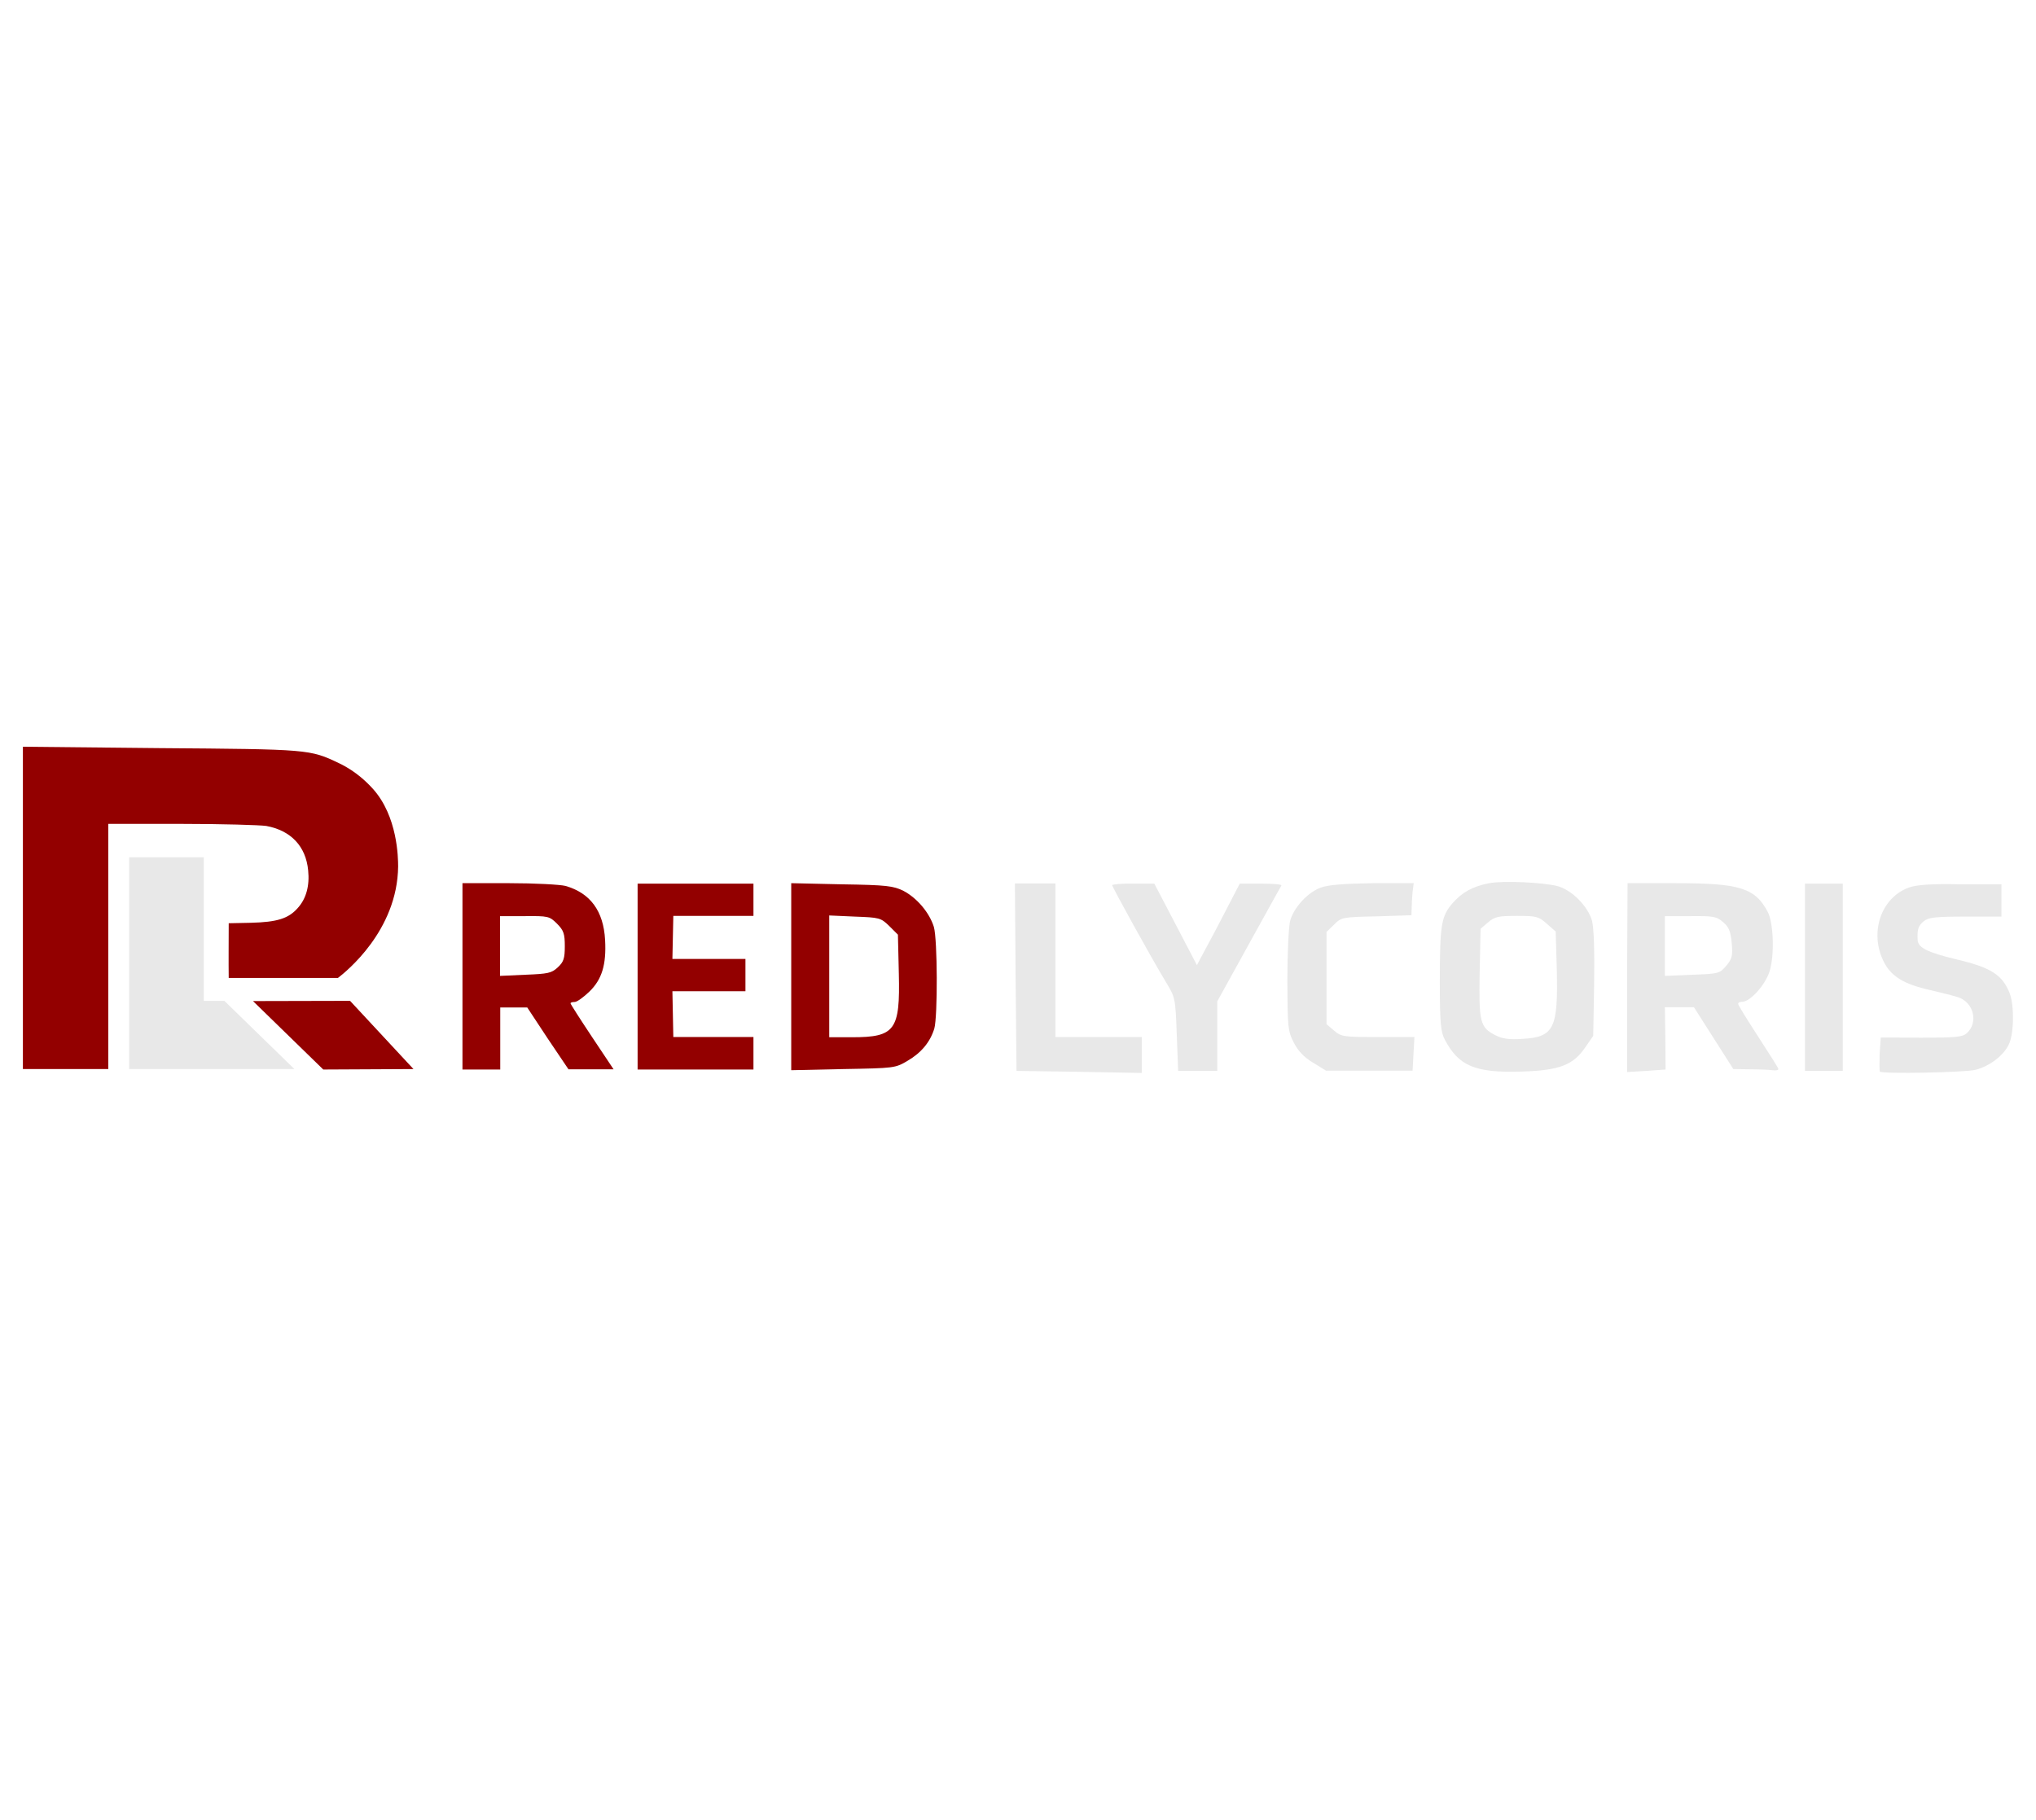
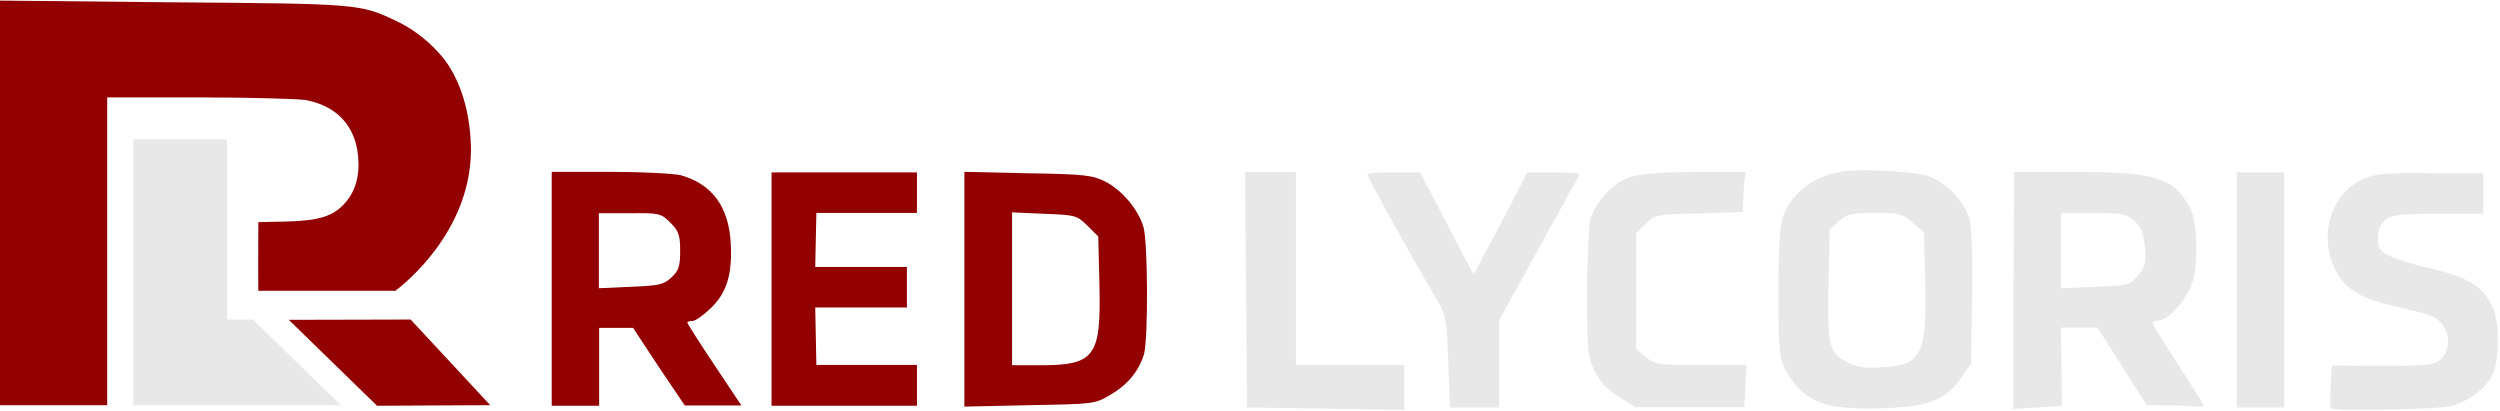
- <svg xmlns="http://www.w3.org/2000/svg" version="1.1" id="_Слой_1" x="0px" y="0px" viewBox="0 0 889.3 794.8" style="enable-background:new 0 0 889.3 794.8;" xml:space="preserve">
+ <svg xmlns="http://www.w3.org/2000/svg" version="1.1" id="_Слой_1" x="0px" y="0px" viewBox="10 326 870 143" style="enable-background:new 10 326 870 143;" xml:space="preserve">
  <style type="text/css">
	.st0{fill:#E8E8E8;}
	.st1{fill:#930000;}
</style>
  <g>
    <g>
      <polygon class="st0" points="98,437.2 89,437.2 89,374.5 56.4,374.5 56.4,437.2 56.4,467 89,467 128.6,467   " />
      <g>
        <path class="st1" d="M173.9,378.5c0-3.7-0.2-22-11.1-34c-2.1-2.3-7.1-7.5-14.7-11.1c-12.8-6.1-13-6.1-78.7-6.6L10,326.2V467h37.3     V359.9h32c17.8,0,34.2,0.5,37,0.9c10.8,2,17.3,8.9,18.3,19.4c0.7,6.8-0.9,12.4-4.5,16.4c-4.1,4.7-9.1,6.2-20.5,6.5l-9.7,0.2     c0,7-0.1,16.9,0,23.9c15.9,0,31.8,0,47.7,0C151,424.6,173.6,406.6,173.9,378.5L173.9,378.5z" />
        <polygon class="st1" points="180.6,467 141.2,467.2 110.5,437.3 152.9,437.2    " />
      </g>
    </g>
    <g>
      <path class="st0" d="M650.5,385.8c-7.2,1.4-11.8,3.9-16.1,8.8c-4.9,5.7-5.5,9.5-5.5,34.3c0,18.4,0.4,21.8,2.2,25.3    c6.1,11.5,13.2,14.5,33.4,13.9c16.6-0.5,22.7-2.8,28-10.7l3.4-4.9l0.4-22.5c0.2-14.7-0.1-24.3-0.9-27.7c-1.8-6.4-8.7-13.4-15-15.2    C674.2,385.5,657,384.6,650.5,385.8L650.5,385.8z M675.6,403.5l3.9,3.4l0.5,16.8c0.6,25.6-1.3,29.3-14.8,30.1    c-6.1,0.4-8.9,0-12.1-1.6c-6.6-3.4-7.2-5.7-6.8-27.2l0.4-19.3l3.3-2.8c2.9-2.5,4.5-2.8,12.6-2.8    C671.1,400.1,672,400.3,675.6,403.5L675.6,403.5z" />
      <path class="st1" d="M202,426.6v40.6h16.5v-27.1h11.8l8.9,13.5l9.1,13.5H268l-9.4-14.1c-5.2-7.8-9.4-14.4-9.4-14.7    c0-0.4,0.8-0.6,1.8-0.6s3.8-2,6.4-4.5c5.5-5.3,7.5-11.8,6.9-22.6c-0.7-12.7-6.5-20.5-17.3-23.6c-2.4-0.6-13.4-1.2-24.5-1.2H202    V426.6L202,426.6z M243.3,403.5c2.9,2.9,3.4,4.4,3.4,9.8s-0.5,6.9-3.1,9.3c-2.7,2.5-4.2,2.8-14.1,3.2l-11.1,0.5v-26.1h10.7    C239.4,400.1,240,400.2,243.3,403.5L243.3,403.5z" />
      <path class="st1" d="M278.5,426.6v40.6h50.6V453h-35l-0.2-10l-0.2-10h31.9v-14.1h-31.9l0.2-9.4l0.2-9.4h35V386h-50.6V426.6z" />
      <path class="st1" d="M345.6,426.6v40.9l22.7-0.5c22.3-0.4,22.7-0.4,28.1-3.6c6-3.5,9.9-8.2,11.7-14.1c1.5-5.4,1.4-38.9-0.2-44.4    c-1.9-6.1-7.2-12.5-13.2-15.7c-4.5-2.2-7.1-2.6-27-2.9l-22.1-0.5C345.6,385.7,345.6,426.6,345.6,426.6z M388.4,404.5l3.8,3.8    l0.4,17c0.6,24.7-1.6,27.8-20.4,27.8h-10v-53.2l11.2,0.5C384.1,400.8,384.7,400.9,388.4,404.5L388.4,404.5z" />
      <path class="st0" d="M443.6,426.8l0.4,41l27.4,0.4l27.3,0.5V453H461v-67.1h-17.7L443.6,426.8L443.6,426.8z" />
      <path class="st0" d="M485.8,386.7c0,0.8,17,31.6,23.4,42.2c4.2,6.9,4.2,7.2,4.8,23l0.6,15.9h17.1v-30.4l13.7-24.8    c7.5-13.7,14-25.2,14.3-25.8c0.2-0.5-3.8-0.8-8.9-0.8h-9.3l-5.9,11.4c-3.3,6.4-7.5,14.4-9.4,17.8l-3.4,6.4l-9.3-17.8l-9.3-17.8    H495C489.9,385.9,485.8,386.3,485.8,386.7L485.8,386.7z" />
      <path class="st0" d="M577,387.7c-5.7,2-11.9,8.7-13.5,14.6c-0.6,2.4-1.2,14-1.2,26c0.1,20.4,0.2,22.1,2.8,27.1    c1.8,3.6,4.5,6.5,8.4,8.8l5.7,3.5H617l0.4-7.4l0.4-7.3h-15.9c-15.1,0-16-0.1-19.2-2.8l-3.3-2.8v-40.3l3.3-3.2    c3.2-3.2,3.6-3.3,18.5-3.6l15.3-0.5l0.1-3.1c0-1.8,0.2-4.9,0.4-7.1l0.5-3.8h-17.9C587.4,386,580.2,386.5,577,387.7L577,387.7z" />
      <path class="st0" d="M710.7,427.1v41.2l8.4-0.5l8.4-0.6l-0.1-13.5l-0.2-13.7h12.7l8.6,13.5l8.6,13.5l7.2,0.1    c3.9,0,8.4,0.2,9.9,0.4c1.4,0.2,2.6,0,2.6-0.5c0-0.4-4-6.7-8.8-14.1s-8.8-13.8-8.8-14.4c0-0.5,0.8-0.9,1.8-0.9    c3.4,0,9.9-7.1,11.9-13.2c2.2-6.7,1.8-21-0.7-25.9c-5.5-10.6-12.2-12.7-40.3-12.7h-21L710.7,427.1L710.7,427.1z M752.6,402.8    c2.6,2.2,3.3,4,3.8,9.2c0.5,5.7,0.1,6.9-2.5,10c-2.8,3.3-3.4,3.4-14.8,3.8l-11.9,0.5v-26.1h11.1    C748.2,400.1,749.8,400.3,752.6,402.8L752.6,402.8z" />
      <path class="st0" d="M788.4,426.8v41h16.5V386h-16.5C788.4,385.9,788.4,426.8,788.4,426.8z" />
      <path class="st0" d="M833.8,387.7c-12.2,4.4-17.4,19.7-11,32.4c3.2,6.4,8.7,9.8,20.3,12.4c4.6,1.1,10,2.4,12.1,3.1    c6.9,2.2,9.1,11.1,3.8,15.8c-1.8,1.6-4.9,1.9-19.8,1.9l-17.7-0.1l-0.5,7.2c-0.1,3.9-0.1,7.4,0.1,7.7c1.1,1.1,37.6,0.4,41.9-0.8    c6-1.6,11.9-6,14.3-10.8c2.4-4.4,2.6-17.3,0.5-22.6c-3.1-8-8.2-11.3-23.2-14.8c-12.8-3.1-16.8-5.1-17-8.5    c-0.2-4.6,0.2-6.1,2.7-8.2c2-1.6,4.8-2,18.1-2h15.8v-14.1h-17.9C844.2,386,836.9,386.5,833.8,387.7L833.8,387.7z" />
    </g>
  </g>
</svg>
